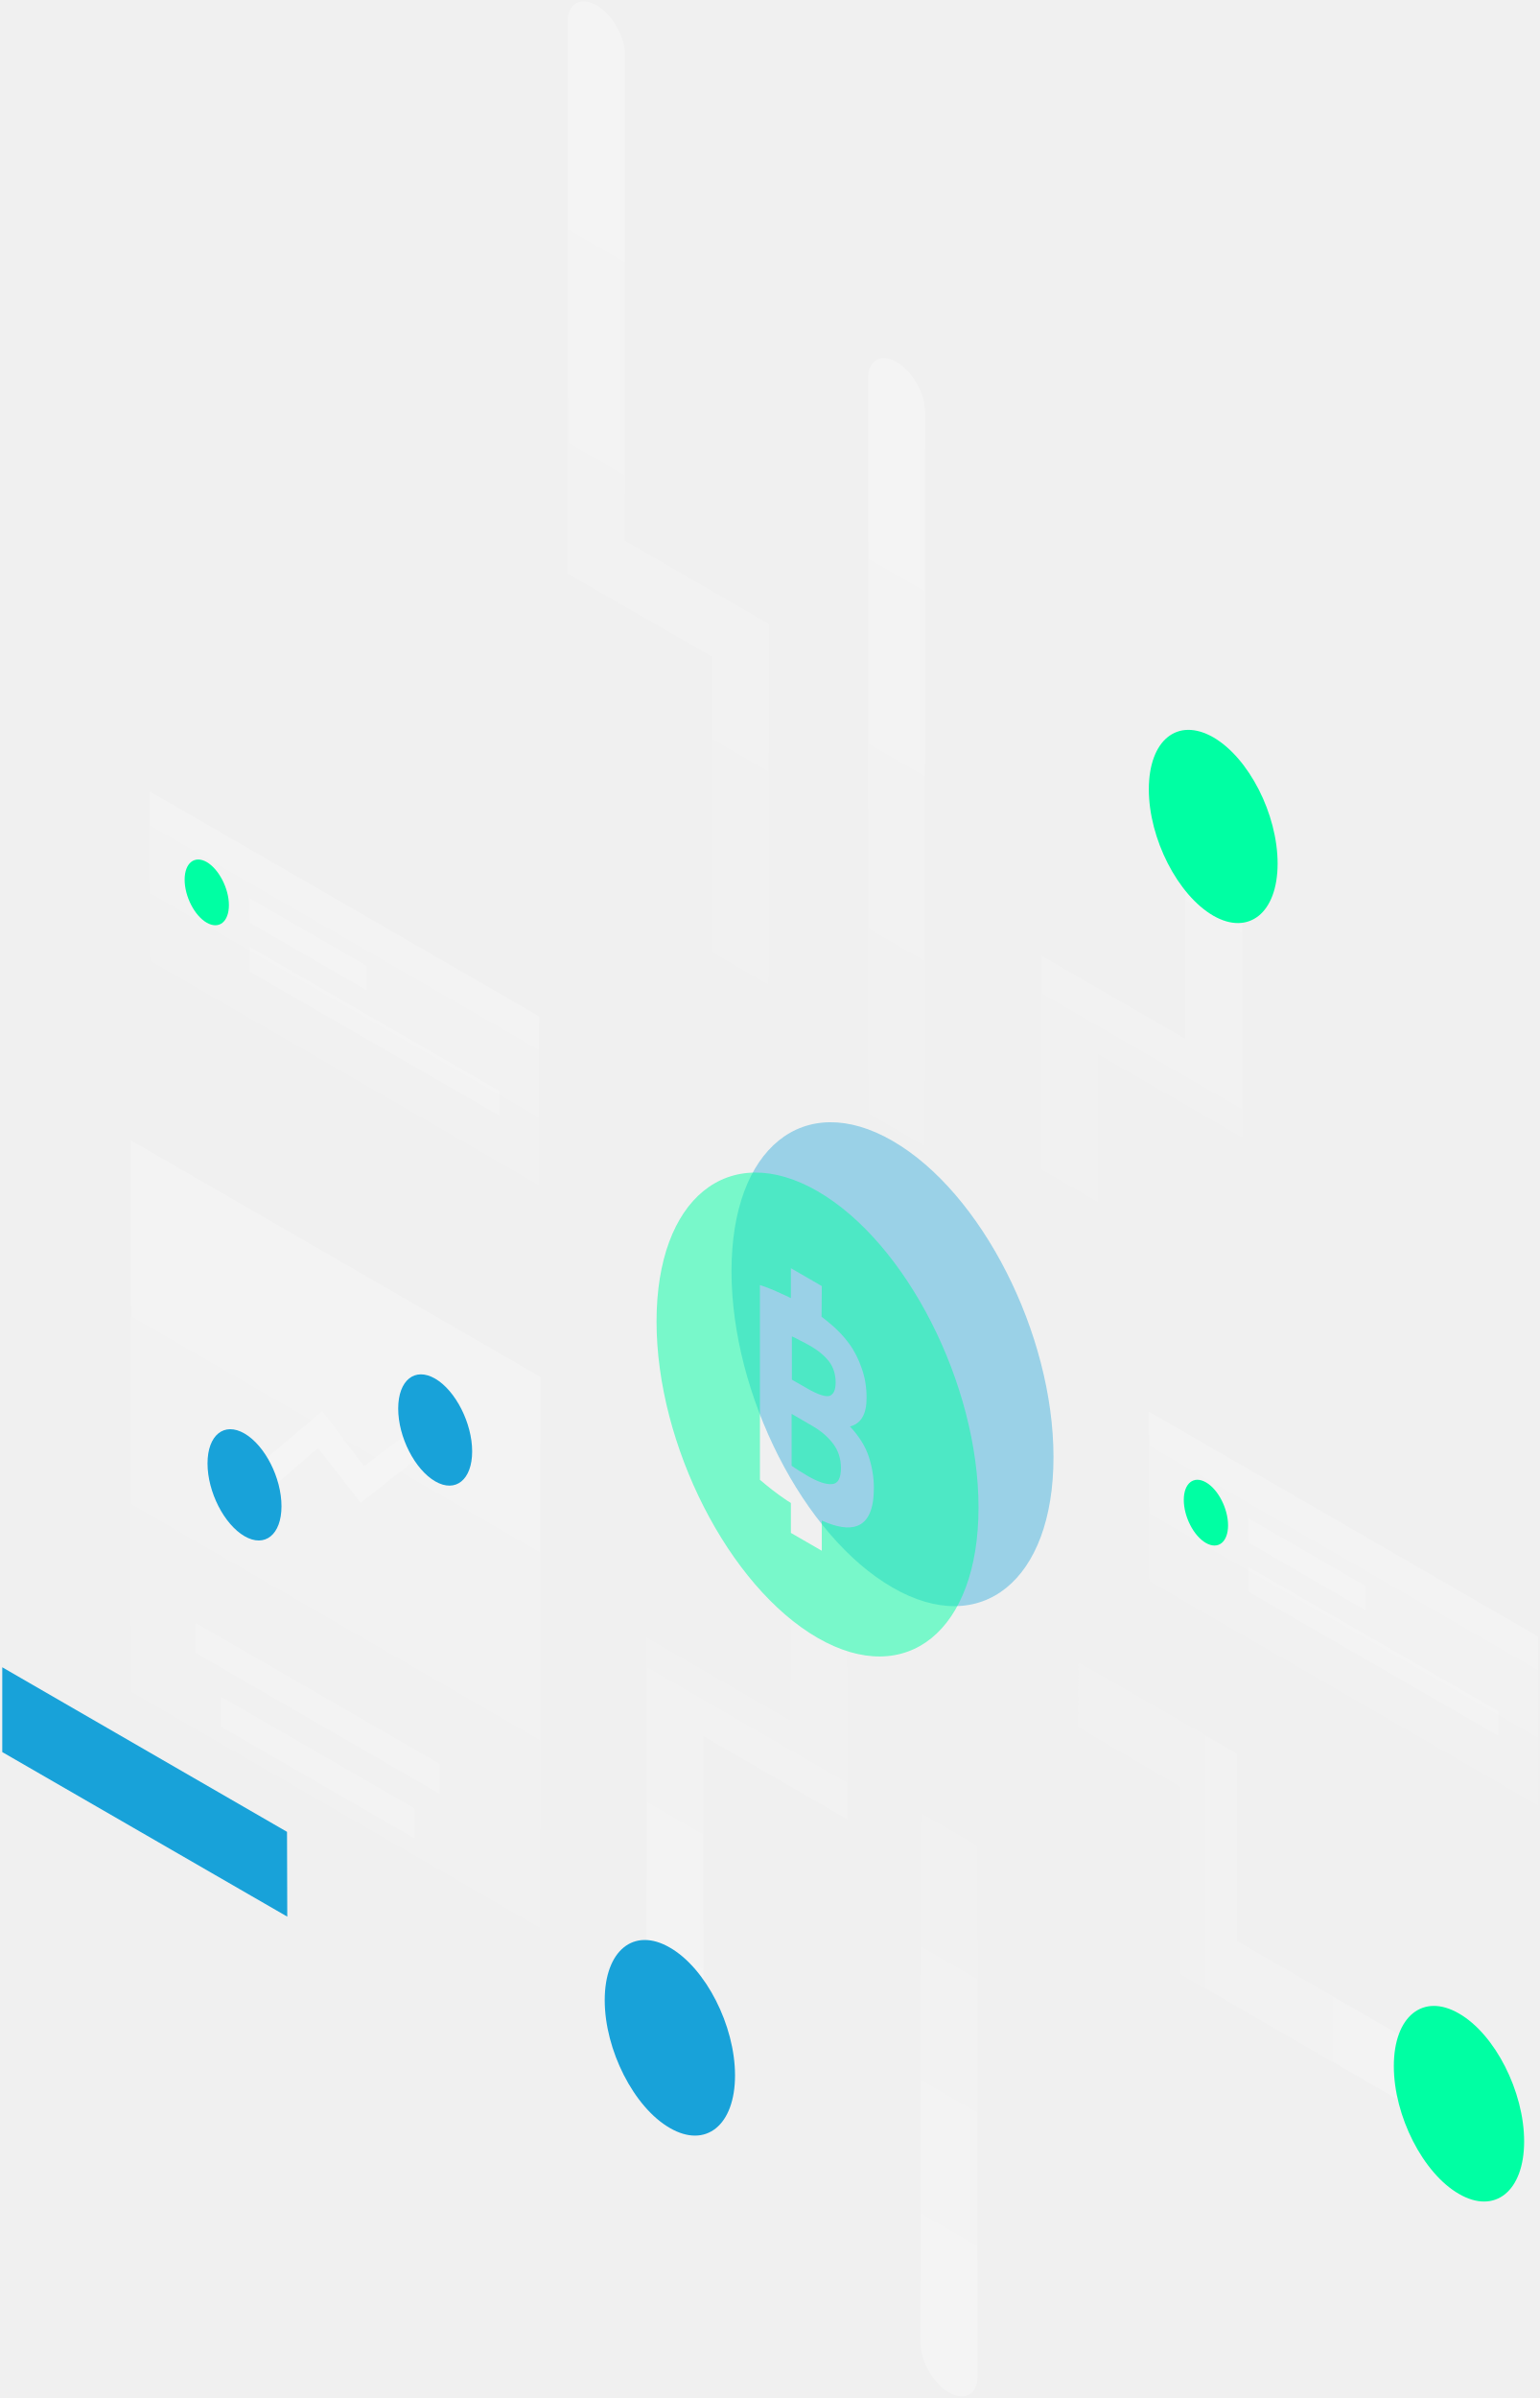
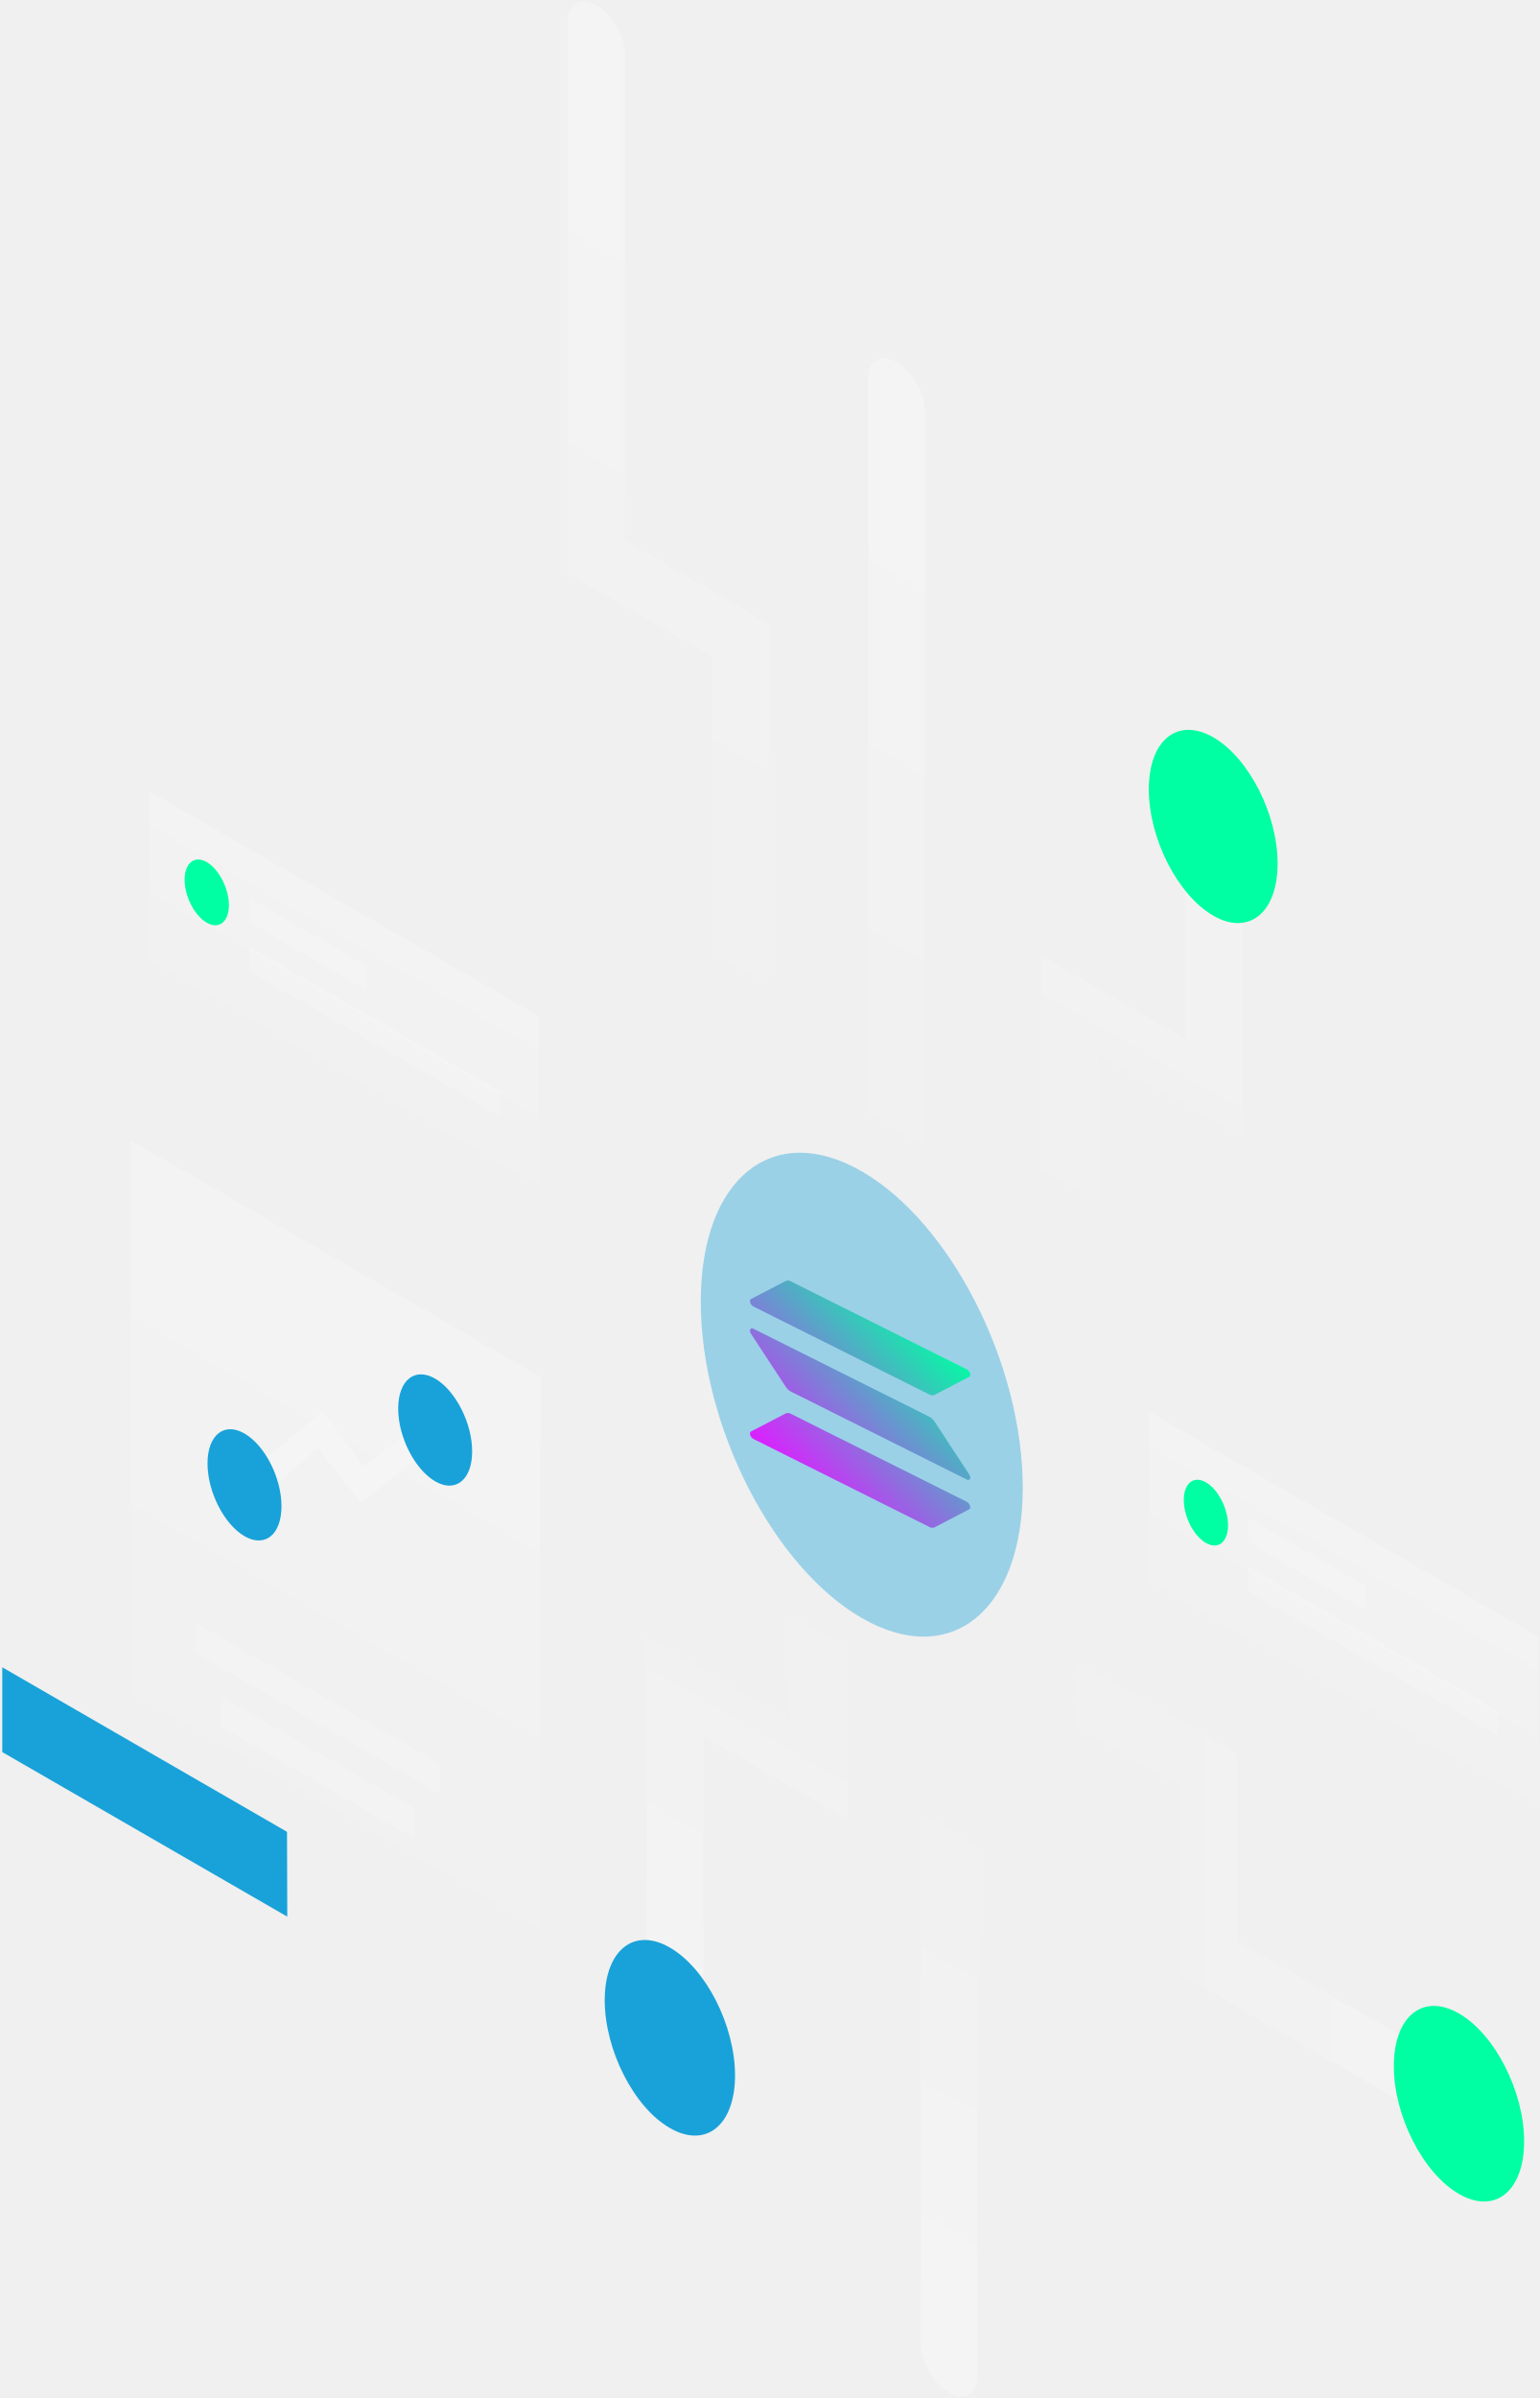
- <svg xmlns="http://www.w3.org/2000/svg" version="1.1" id="illustration" x="0px" enable-background="new 0 0 512 512" y="0px" viewBox="0 0 612 953" xml:space="preserve">
-   <style type="text/css">
+ <svg xmlns="http://www.w3.org/2000/svg" xmlns:xlink="http://www.w3.org/1999/xlink" version="1.1" id="illustration" x="0px" enable-background="new 0 0 512 512" y="0px" viewBox="0 0 612 953" xml:space="preserve">
+   <defs id="defs115">
+     <linearGradient id="paint1_linear" x1="56.803" y1="17.028" x2="28.28" y2="70.545" gradientUnits="userSpaceOnUse">
+       <stop stop-color="#00FFA3" id="stop15" />
+       <stop offset="1" stop-color="#DC1FFF" id="stop17" />
+     </linearGradient>
+     <linearGradient id="paint0_linear" x1="56.803" y1="16.975" x2="28.066" y2="70.635" gradientUnits="userSpaceOnUse" gradientTransform="matrix(1.751947,0.8759735,0,1.751947,257.8379,431.8909)">
+       <stop stop-color="#00FFA3" id="stop10" />
+       <stop offset="1" stop-color="#DC1FFF" id="stop12" />
+     </linearGradient>
+     <linearGradient xlink:href="#paint1_linear" id="linearGradient969" gradientUnits="userSpaceOnUse" x1="56.803" y1="17.028" x2="28.28" y2="70.545" gradientTransform="matrix(1.751947,0.8759735,0,1.751947,257.8379,431.8909)" />
+     <linearGradient xlink:href="#paint1_linear" id="linearGradient971" gradientUnits="userSpaceOnUse" x1="56.803" y1="17.028" x2="28.28" y2="70.545" gradientTransform="matrix(1.751947,0.8759735,0,1.751947,257.8379,431.8909)" />
+     <filter style="color-interpolation-filters:sRGB;" id="filter1044">
+       <feColorMatrix values="1 0 0 0 0 1 0 0 0 0 1 0 0 0 0 0 0 0 0 1 " type="matrix" result="r" in="SourceGraphic" id="feColorMatrix1016" />
+       <feColorMatrix values="0 1 0 0 0 0 1 0 0 0 0 1 0 0 0 0 0 0 0 1 " type="matrix" result="g" in="SourceGraphic" id="feColorMatrix1018" />
+       <feColorMatrix values="0 0 1 0 0 0 0 1 0 0 0 0 1 0 0 0 0 0 0 1 " type="matrix" result="b" in="SourceGraphic" id="feColorMatrix1020" />
+       <feBlend result="minrg" in="r" mode="darken" in2="g" id="feBlend1022" />
+       <feBlend result="p" in="minrg" mode="darken" in2="b" id="feBlend1024" />
+       <feBlend result="maxrg" in="r" mode="lighten" in2="g" id="feBlend1026" />
+       <feBlend result="q" in="maxrg" mode="lighten" in2="b" id="feBlend1028" />
+       <feComponentTransfer result="q2" in="q" id="feComponentTransfer1032">
+         <feFuncR slope="0" type="linear" id="feFuncR1030" />
+       </feComponentTransfer>
+       <feBlend result="pq" in="p" mode="lighten" in2="q2" id="feBlend1034" />
+       <feColorMatrix values="-1 1 0 0 0 -1 1 0 0 0 -1 1 0 0 0 0 0 0 0 1 " type="matrix" result="qminp" in="pq" id="feColorMatrix1036" />
+       <feComposite k3="1" operator="arithmetic" result="qminpc" in="qminp" in2="qminp" id="feComposite1038" />
+       <feBlend result="result2" in2="SourceGraphic" mode="screen" id="feBlend1040" />
+       <feComposite operator="in" in="result2" in2="SourceGraphic" result="fbSourceGraphic" id="feComposite1042" />
+       <feColorMatrix result="fbSourceGraphicAlpha" in="fbSourceGraphic" values="0 0 0 -1 0 0 0 0 -1 0 0 0 0 -1 0 0 0 0 1 0" id="feColorMatrix1272" />
+       <feComposite in2="fbSourceGraphic" id="feComposite1274" operator="arithmetic" k1="0" k2="0" result="composite1" in="fbSourceGraphic" />
+       <feColorMatrix id="feColorMatrix1276" in="composite1" values="1" type="saturate" result="colormatrix1" />
+       <feFlood id="feFlood1278" flood-opacity="1" flood-color="rgb(125,178,255)" result="flood1" />
+       <feBlend in2="colormatrix1" id="feBlend1280" in="flood1" mode="screen" result="blend1" />
+       <feBlend in2="blend1" id="feBlend1282" mode="normal" result="blend2" />
+       <feColorMatrix id="feColorMatrix1284" in="blend2" values="1" type="saturate" result="colormatrix2" />
+       <feComposite in2="fbSourceGraphic" id="feComposite1286" in="colormatrix2" operator="in" k2="1" result="composite2" />
+     </filter>
+   </defs>
+   <style type="text/css" id="style2">
	.st0{opacity:0.3;fill:url(#SVGID_1_);enable-background:new    ;}
	.st1{opacity:0.3;fill:url(#SVGID_2_);enable-background:new    ;}
	.st2{opacity:0.3;fill:url(#SVGID_3_);enable-background:new    ;}
	.st3{fill:#18a2d9;}
	.st4{opacity:0.3;fill:url(#SVGID_4_);enable-background:new    ;}
	.st5{fill:#00ffa3;}
	.st6{opacity:0.3;fill:url(#SVGID_5_);enable-background:new    ;}
	.st7{opacity:0.3;fill:url(#SVGID_6_);enable-background:new    ;}
	.st8{opacity:0.3;fill:url(#SVGID_7_);enable-background:new    ;}
	.st9{opacity:0.15;fill:#FFFFFF;enable-background:new    ;}
	.st10{opacity:0.2;fill:#FFFFFF;enable-background:new    ;}
	.st11{opacity:0.2;fill:url(#SVGID_8_);enable-background:new    ;}
	.st12{opacity:0.2;fill:url(#SVGID_9_);enable-background:new    ;}
	.st13{opacity:0.4;fill:#18a2d9;enable-background:new    ;}
	.st14{opacity:0.5;fill:#00ffa3;enable-background:new    ;}
</style>
  <linearGradient id="SVGID_1_" gradientUnits="userSpaceOnUse" x1="350.669" y1="1035.257" x2="186.58" y2="750.973" gradientTransform="matrix(1 0 0 -1 0 1116)">
-     <stop offset="0" style="stop-color:#FFFFFF" />
-     <stop offset="1" style="stop-color:#FFFFFF;stop-opacity:0" />
+     <stop offset="0" style="stop-color:#FFFFFF" id="stop4" />
+     <stop offset="1" style="stop-color:#FFFFFF;stop-opacity:0" id="stop6" />
  </linearGradient>
-   <path class="st0" d="M237.1,2.1c6.3,3.6,11.3,12.4,11.3,19.6v193.2l57.3,33.1v199.3c0,7.2-5.1,10.1-11.3,6.5  c-6.3-3.6-11.3-12.4-11.3-19.6V261l-57.4-33V8.6C225.7,1.4,230.8-1.5,237.1,2.1z" />
+   <path class="st0" d="M237.1,2.1c6.3,3.6,11.3,12.4,11.3,19.6v193.2l57.3,33.1v199.3c0,7.2-5.1,10.1-11.3,6.5  c-6.3-3.6-11.3-12.4-11.3-19.6V261l-57.4-33V8.6C225.7,1.4,230.8-1.5,237.1,2.1z" id="path9" />
  <linearGradient id="SVGID_2_" gradientUnits="userSpaceOnUse" x1="231.98" y1="308.728" x2="335.706" y2="488.433" gradientTransform="matrix(1 0 0 -1 0 1116)">
-     <stop offset="0" style="stop-color:#FFFFFF" />
-     <stop offset="1" style="stop-color:#FFFFFF;stop-opacity:0" />
+     <stop offset="0" style="stop-color:#FFFFFF" id="stop11" />
+     <stop offset="1" style="stop-color:#FFFFFF;stop-opacity:0" id="stop13" />
  </linearGradient>
-   <path class="st1" d="M268.3,841.3c6.3,3.6,11.3,0.7,11.3-6.5V690l57.3,33.1v-94.8c0-7.2-5.1-16-11.3-19.6  c-6.3-3.6-11.3-0.7-11.3,6.5v68.7L257,650.8v170.9C257,828.9,262.1,837.7,268.3,841.3z" />
+   <path class="st1" d="M268.3,841.3c6.3,3.6,11.3,0.7,11.3-6.5V690l57.3,33.1v-94.8c0-7.2-5.1-16-11.3-19.6  c-6.3-3.6-11.3-0.7-11.3,6.5v68.7L257,650.8v170.9C257,828.9,262.1,837.7,268.3,841.3z" id="path16" />
  <linearGradient id="SVGID_3_" gradientUnits="userSpaceOnUse" x1="427.563" y1="917.992" x2="285.238" y2="671.409" gradientTransform="matrix(1 0 0 -1 0 1116)">
-     <stop offset="0" style="stop-color:#FFFFFF" />
-     <stop offset="1" style="stop-color:#FFFFFF;stop-opacity:0" />
+     <stop offset="0" style="stop-color:#FFFFFF" id="stop18" />
+     <stop offset="1" style="stop-color:#FFFFFF;stop-opacity:0" id="stop20" />
  </linearGradient>
-   <path class="st2" d="M356.4,143.9c6.3,3.6,11.3,12.4,11.3,19.6v328.7c0,7.2-5.1,10.1-11.3,6.5c-6.3-3.6-11.3-12.4-11.3-19.6V150.4  C345.1,143.2,350.2,140.3,356.4,143.9z" />
-   <path class="st3" d="M292.2,824.8c0,19.8-11.6,29.2-25.9,20.9c-14.3-8.2-25.9-31-25.9-50.8s11.6-29.2,25.9-20.9  C280.6,782.2,292.2,805,292.2,824.8z" />
+   <path class="st2" d="M356.4,143.9c6.3,3.6,11.3,12.4,11.3,19.6v328.7c0,7.2-5.1,10.1-11.3,6.5c-6.3-3.6-11.3-12.4-11.3-19.6V150.4  C345.1,143.2,350.2,140.3,356.4,143.9z" id="path23" />
+   <path class="st3" d="M292.2,824.8c0,19.8-11.6,29.2-25.9,20.9c-14.3-8.2-25.9-31-25.9-50.8s11.6-29.2,25.9-20.9  C280.6,782.2,292.2,805,292.2,824.8z" id="path25" />
  <linearGradient id="SVGID_4_" gradientUnits="userSpaceOnUse" x1="543.155" y1="854.871" x2="407.575" y2="619.978" gradientTransform="matrix(1 0 0 -1 0 1116)">
-     <stop offset="0" style="stop-color:#FFFFFF" />
-     <stop offset="1" style="stop-color:#FFFFFF;stop-opacity:0" />
+     <stop offset="0" style="stop-color:#FFFFFF" id="stop27" />
+     <stop offset="1" style="stop-color:#FFFFFF;stop-opacity:0" id="stop29" />
  </linearGradient>
-   <path class="st4" d="M482.5,308.7c-6.3-3.6-11.3-0.7-11.3,6.5v97.6l-57.3-33.1v119.9c0,7.2,5.1,16,11.3,19.6  c6.3,3.6,11.3,0.7,11.3-6.5v-93.8l57.3,33.1V328.3C493.8,321.1,488.7,312.3,482.5,308.7z" />
-   <path class="st5" d="M507.9,343.2c0,19.6-11.5,28.8-25.6,20.7c-14.1-8.2-25.6-30.6-25.6-50.2s11.4-28.8,25.6-20.7  C496.5,301.2,507.9,323.6,507.9,343.2z" />
+   <path class="st4" d="M482.5,308.7c-6.3-3.6-11.3-0.7-11.3,6.5v97.6l-57.3-33.1v119.9c0,7.2,5.1,16,11.3,19.6  c6.3,3.6,11.3,0.7,11.3-6.5v-93.8l57.3,33.1V328.3C493.8,321.1,488.7,312.3,482.5,308.7z" id="path32" />
+   <path class="st5" d="M507.9,343.2c0,19.6-11.5,28.8-25.6,20.7c-14.1-8.2-25.6-30.6-25.6-50.2s11.4-28.8,25.6-20.7  C496.5,301.2,507.9,323.6,507.9,343.2z" id="path34" />
  <linearGradient id="SVGID_5_" gradientUnits="userSpaceOnUse" x1="629.403" y1="368.585" x2="403.392" y2="368.61" gradientTransform="matrix(1 0 0 -1 0 1116)">
-     <stop offset="0" style="stop-color:#FFFFFF" />
-     <stop offset="1" style="stop-color:#FFFFFF;stop-opacity:0" />
+     <stop offset="0" style="stop-color:#FFFFFF" id="stop36" />
+     <stop offset="1" style="stop-color:#FFFFFF;stop-opacity:0" id="stop38" />
  </linearGradient>
-   <path class="st6" d="M592.1,842.4c0-7.2-5.1-16-11.3-19.6l-89-51.4v-74.5l-88.4-51c-6.3-3.6-11.3-0.7-11.3,6.5s5.1,16,11.3,19.6  l65.8,38v74.5l111.7,64.4C587.1,852.5,592.1,849.6,592.1,842.4z" />
+   <path class="st6" d="M592.1,842.4c0-7.2-5.1-16-11.3-19.6l-89-51.4v-74.5l-88.4-51c-6.3-3.6-11.3-0.7-11.3,6.5s5.1,16,11.3,19.6  l65.8,38v74.5l111.7,64.4C587.1,852.5,592.1,849.6,592.1,842.4z" id="path41" />
  <linearGradient id="SVGID_6_" gradientUnits="userSpaceOnUse" x1="325.958" y1="207.924" x2="428.748" y2="385.76" gradientTransform="matrix(1 0 0 -1 0 1116)">
-     <stop offset="0" style="stop-color:#FFFFFF" />
-     <stop offset="1" style="stop-color:#FFFFFF;stop-opacity:0" />
+     <stop offset="0" style="stop-color:#FFFFFF" id="stop43" />
+     <stop offset="1" style="stop-color:#FFFFFF;stop-opacity:0" id="stop45" />
  </linearGradient>
-   <path class="st7" d="M377.3,950.8c-6.3-3.6-11.3-12.4-11.3-19.6v-237c0-7.2,5.1-10.1,11.3-6.5c6.3,3.6,11.3,12.4,11.3,19.6v237  C388.6,951.5,383.5,954.4,377.3,950.8z" />
-   <path class="st5" d="M605.9,851c0,19.8-11.6,29.2-25.9,20.9c-14.3-8.2-25.9-31-25.9-50.8s11.6-29.2,25.9-20.9  C594.3,808.4,605.9,831.2,605.9,851z" />
+   <path class="st7" d="M377.3,950.8c-6.3-3.6-11.3-12.4-11.3-19.6v-237c0-7.2,5.1-10.1,11.3-6.5c6.3,3.6,11.3,12.4,11.3,19.6v237  C388.6,951.5,383.5,954.4,377.3,950.8z" id="path48" />
+   <path class="st5" d="M605.9,851c0,19.8-11.6,29.2-25.9,20.9c-14.3-8.2-25.9-31-25.9-50.8s11.6-29.2,25.9-20.9  C594.3,808.4,605.9,831.2,605.9,851z" id="path50" />
  <linearGradient id="SVGID_7_" gradientUnits="userSpaceOnUse" x1="232.233" y1="636.228" x2="87.704" y2="385.832" gradientTransform="matrix(1 0 0 -1 0 1116)">
-     <stop offset="0" style="stop-color:#FFFFFF" />
-     <stop offset="1" style="stop-color:#FFFFFF;stop-opacity:0" />
+     <stop offset="0" style="stop-color:#FFFFFF" id="stop52" />
+     <stop offset="1" style="stop-color:#FFFFFF;stop-opacity:0" id="stop54" />
  </linearGradient>
-   <path class="st8" d="M52,453.2l162.8,94v301.6L52,754.8V453.2z" />
-   <path class="st9" d="M77.8,645l97,56v11.9l-97-56V645z" />
-   <path class="st9" d="M87.9,674.3l76.9,44.4v11.9l-76.9-44.4V674.3z" />
-   <path class="st3" d="M114.1,728L0.9,662.6v33.7l113.3,65.4L114.1,728z" />
-   <path class="st10" d="M168.7,577.3l-25.3,20l-17-21.8l-22.2,19.2l-8.8-6.4l32.7-27.5l16.6,21.8L163,569L168.7,577.3z" />
-   <path class="st3" d="M187.7,576.8c0,11.3-6.6,16.6-14.7,11.9c-8.1-4.7-14.7-17.6-14.7-28.9c0-11.3,6.6-16.6,14.7-11.9  C181.1,552.6,187.7,565.6,187.7,576.8z" />
-   <path class="st3" d="M111.9,598.6c0,11.3-6.6,16.6-14.7,11.9c-8.1-4.7-14.7-17.6-14.7-28.9c0-11.3,6.6-16.6,14.7-11.9  C105.3,574.4,111.9,587.3,111.9,598.6z" />
+   <path class="st8" d="M52,453.2l162.8,94v301.6L52,754.8V453.2z" id="path57" />
+   <path class="st9" d="M77.8,645l97,56v11.9l-97-56V645z" id="path59" />
+   <path class="st9" d="M87.9,674.3l76.9,44.4v11.9l-76.9-44.4V674.3z" id="path61" />
+   <path class="st3" d="M114.1,728L0.9,662.6v33.7l113.3,65.4L114.1,728z" id="path63" />
+   <path class="st10" d="M168.7,577.3l-25.3,20l-17-21.8l-22.2,19.2l-8.8-6.4l32.7-27.5l16.6,21.8L163,569L168.7,577.3z" id="path65" />
+   <path class="st3" d="M187.7,576.8c0,11.3-6.6,16.6-14.7,11.9c-8.1-4.7-14.7-17.6-14.7-28.9c0-11.3,6.6-16.6,14.7-11.9  C181.1,552.6,187.7,565.6,187.7,576.8z" id="path67" />
+   <path class="st3" d="M111.9,598.6c0,11.3-6.6,16.6-14.7,11.9c-8.1-4.7-14.7-17.6-14.7-28.9c0-11.3,6.6-16.6,14.7-11.9  C105.3,574.4,111.9,587.3,111.9,598.6z" id="path69" />
  <linearGradient id="SVGID_8_" gradientUnits="userSpaceOnUse" x1="551.559" y1="500.247" x2="516.641" y2="439.753" gradientTransform="matrix(1 0 0 -1 0 1116)">
-     <stop offset="0" style="stop-color:#FFFFFF" />
-     <stop offset="1" style="stop-color:#FFFFFF;stop-opacity:0" />
+     <stop offset="0" style="stop-color:#FFFFFF" id="stop71" />
+     <stop offset="1" style="stop-color:#FFFFFF;stop-opacity:0" id="stop73" />
  </linearGradient>
-   <path class="st11" d="M611.5,650.4L456.7,561v80.6L611.5,731V650.4z" />
-   <path class="st9" d="M496.3,603.4l46.6,26.9v9.7l-46.6-27L496.3,603.4L496.3,603.4z" />
-   <path class="st9" d="M496.4,622.8l99.2,57.2v9.8l-99.2-57.2L496.4,622.8z" />
-   <path class="st5" d="M488.2,606.2c0,6.6-3.9,9.8-8.8,7s-8.8-10.5-8.8-17.1s3.9-9.8,8.8-7C484.3,591.9,488.2,599.6,488.2,606.2z" />
+   <path class="st11" d="M611.5,650.4L456.7,561v80.6L611.5,731V650.4z" id="path76" />
+   <path class="st9" d="M496.3,603.4l46.6,26.9v9.7l-46.6-27L496.3,603.4L496.3,603.4z" id="path78" />
+   <path class="st9" d="M496.4,622.8l99.2,57.2v9.8l-99.2-57.2L496.4,622.8z" id="path80" />
+   <path class="st5" d="M488.2,606.2c0,6.6-3.9,9.8-8.8,7s-8.8-10.5-8.8-17.1s3.9-9.8,8.8-7C484.3,591.9,488.2,599.6,488.2,606.2z" id="path82" />
  <linearGradient id="SVGID_9_" gradientUnits="userSpaceOnUse" x1="154.359" y1="746.747" x2="119.441" y2="686.253" gradientTransform="matrix(1 0 0 -1 0 1116)">
-     <stop offset="0" style="stop-color:#FFFFFF" />
-     <stop offset="1" style="stop-color:#FFFFFF;stop-opacity:0" />
+     <stop offset="0" style="stop-color:#FFFFFF" id="stop84" />
+     <stop offset="1" style="stop-color:#FFFFFF;stop-opacity:0" id="stop86" />
  </linearGradient>
-   <path class="st12" d="M214.3,403.9L59.5,314.5v80.6l154.8,89.4V403.9z" />
-   <path class="st9" d="M99.1,356.9l46.6,26.9v9.7l-46.6-26.9V356.9z" />
-   <path class="st9" d="M99.2,376.3l99.2,57.2v9.8l-99.2-57.2V376.3z" />
-   <path class="st5" d="M91,359.7c0,6.6-3.9,9.8-8.8,7s-8.8-10.5-8.8-17.1s3.9-9.8,8.8-7C87,345.4,91,353.1,91,359.7z" />
+   <path class="st12" d="M214.3,403.9L59.5,314.5v80.6l154.8,89.4V403.9z" id="path89" />
+   <path class="st9" d="M99.1,356.9l46.6,26.9v9.7l-46.6-26.9V356.9z" id="path91" />
+   <path class="st9" d="M99.2,376.3l99.2,57.2v9.8l-99.2-57.2V376.3z" id="path93" />
+   <path class="st5" d="M91,359.7c0,6.6-3.9,9.8-8.8,7s-8.8-10.5-8.8-17.1s3.9-9.8,8.8-7C87,345.4,91,353.1,91,359.7z" id="path95" />
  <linearGradient id="SVGID_10_" gradientUnits="userSpaceOnUse" x1="367.657" y1="647.066" x2="338.712" y2="482.236" gradientTransform="matrix(1 0 0 -1 0 1116)">
-     <stop offset="0" style="stop-color:#FFFFFF" />
-     <stop offset="1" style="stop-color:#FFFFFF;stop-opacity:0" />
+     <stop offset="0" style="stop-color:#FFFFFF" id="stop97" />
+     <stop offset="1" style="stop-color:#FFFFFF;stop-opacity:0" id="stop99" />
  </linearGradient>
-   <path class="st13" d="M418.8,579.1c0,49-28.7,72.2-64,51.8c-35.4-20.4-64-76.7-64-125.7s28.7-72.2,64-51.8  C390.2,473.8,418.8,530.1,418.8,579.1z" />
-   <g>
-     <path class="st14" d="M329.6,554.8c1.7-0.5,2.6-2.3,2.6-5.4c0-3.2-0.9-6-2.6-8.3c-1.8-2.3-4.4-4.5-7.8-6.4   c-1.1-0.6-2.3-1.3-3.6-1.9c-1.3-0.7-2.4-1.3-3.4-1.7v17.2l6.3,3.6C325.1,554.2,327.9,555.1,329.6,554.8z" />
-     <path class="st14" d="M322.8,566.6l-8.1-4.7v20.6c1,0.7,2,1.4,3,2c1.1,0.7,2.3,1.4,3.6,2.2c3.9,2.2,7,3.3,9.4,3.1   c2.4-0.1,3.6-2.3,3.6-6.4c0-3.6-1-6.8-3-9.5S326.5,568.7,322.8,566.6z" />
-     <path class="st14" d="M325,473.4c-35.4-20.4-64,2.8-64,51.8s28.7,105.3,64,125.7c35.4,20.4,64-2.8,64-51.8S360.3,493.8,325,473.4z    M340.8,606.4c-3.4,1.3-8.1,0.6-14.1-2.1v12l-12.3-7.1v-11.9c-0.9-0.5-1.7-1.1-2.6-1.7c-3.1-2.1-6.3-4.6-9.7-7.5v-77.4   c2.6,0.8,5.5,2,8.7,3.5c1.2,0.5,2.4,1.1,3.6,1.7V504l12.3,7.1l-0.1,12.2c1,0.8,2,1.5,2.9,2.3c3.1,2.5,5.8,5.3,8,8.3s3.9,6.4,5.1,10   c1.3,3.6,1.9,7.5,1.9,11.7c0,6.4-2.2,10.2-6.6,11.3c3.7,4,6.2,8,7.5,12.1c1.3,4,2,8.2,2,12.3C347.4,599.7,345.2,604.7,340.8,606.4z   " />
-   </g>
+   <path class="st13" d="m 406.579,591.215 c 0,49 -28.7,72.2 -64,51.8 -35.4,-20.4 -64,-76.7 -64,-125.7 0,-49 28.7,-72.2 64,-51.8 35.4,20.4 64,76.7 64,125.7 z" id="path102" />
+   <path d="m 371.494,564.911 c -0.536,-0.817 -1.263,-1.489 -2.02,-1.868 l -69.909,-34.955 c -1.273,-0.637 -1.911,0.624 -1.01,1.998 l 13.814,21.066 c 0.536,0.817 1.263,1.489 2.02,1.868 l 69.909,34.955 c 1.273,0.637 1.911,-0.624 1.01,-1.998 z" fill="url(#paint0_linear)" id="path4" style="fill:url(#paint0_linear);stroke-width:1.752" />
+   <path d="m 312.368,561.707 c 0.536,-0.279 1.263,-0.223 2.02,0.156 l 69.909,34.955 c 1.273,0.637 1.911,2.528 1.01,2.996 l -13.814,7.184 c -0.536,0.279 -1.263,0.223 -2.02,-0.156 L 299.565,571.887 c -1.273,-0.637 -1.911,-2.528 -1.01,-2.996 z" fill="url(#paint1_linear)" id="path6" style="fill:url(#linearGradient969);stroke-width:1.752" />
+   <path d="m 312.368,509.065 c 0.536,-0.279 1.263,-0.223 2.02,0.156 l 69.909,34.955 c 1.273,0.637 1.911,2.528 1.01,2.996 l -13.814,7.184 c -0.536,0.279 -1.263,0.223 -2.02,-0.156 l -69.909,-34.955 c -1.273,-0.637 -1.911,-2.528 -1.01,-2.996 z" fill="url(#paint2_linear)" id="path8" style="fill:url(#linearGradient971);stroke-width:1.752" />
+   <path class="st13" d="m 401.075,601.354 c 0,49 -28.7,72.2 -64,51.8 -35.4,-20.4 -64,-76.7 -64,-125.7 0,-49 28.7,-72.2 64,-51.8 35.4,20.4 64,76.7 64,125.7 z" id="path102-6" style="opacity:0;fill:#00ffa3;fill-opacity:0.502;filter:url(#filter1044);enable-background:new" />
</svg>
